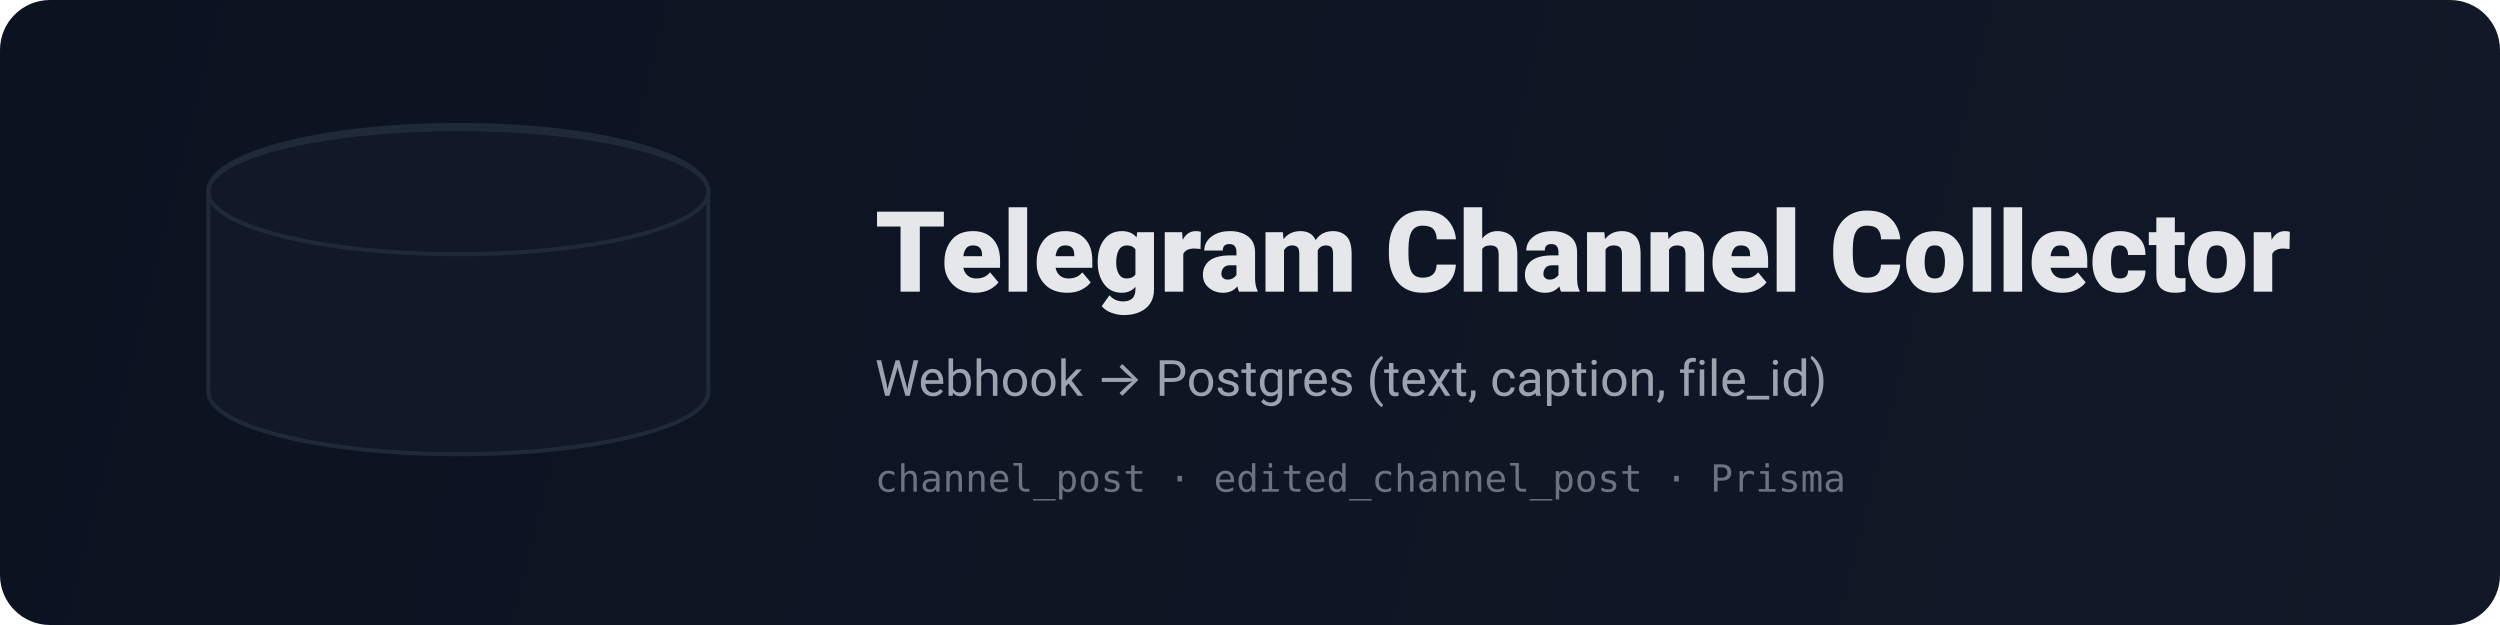
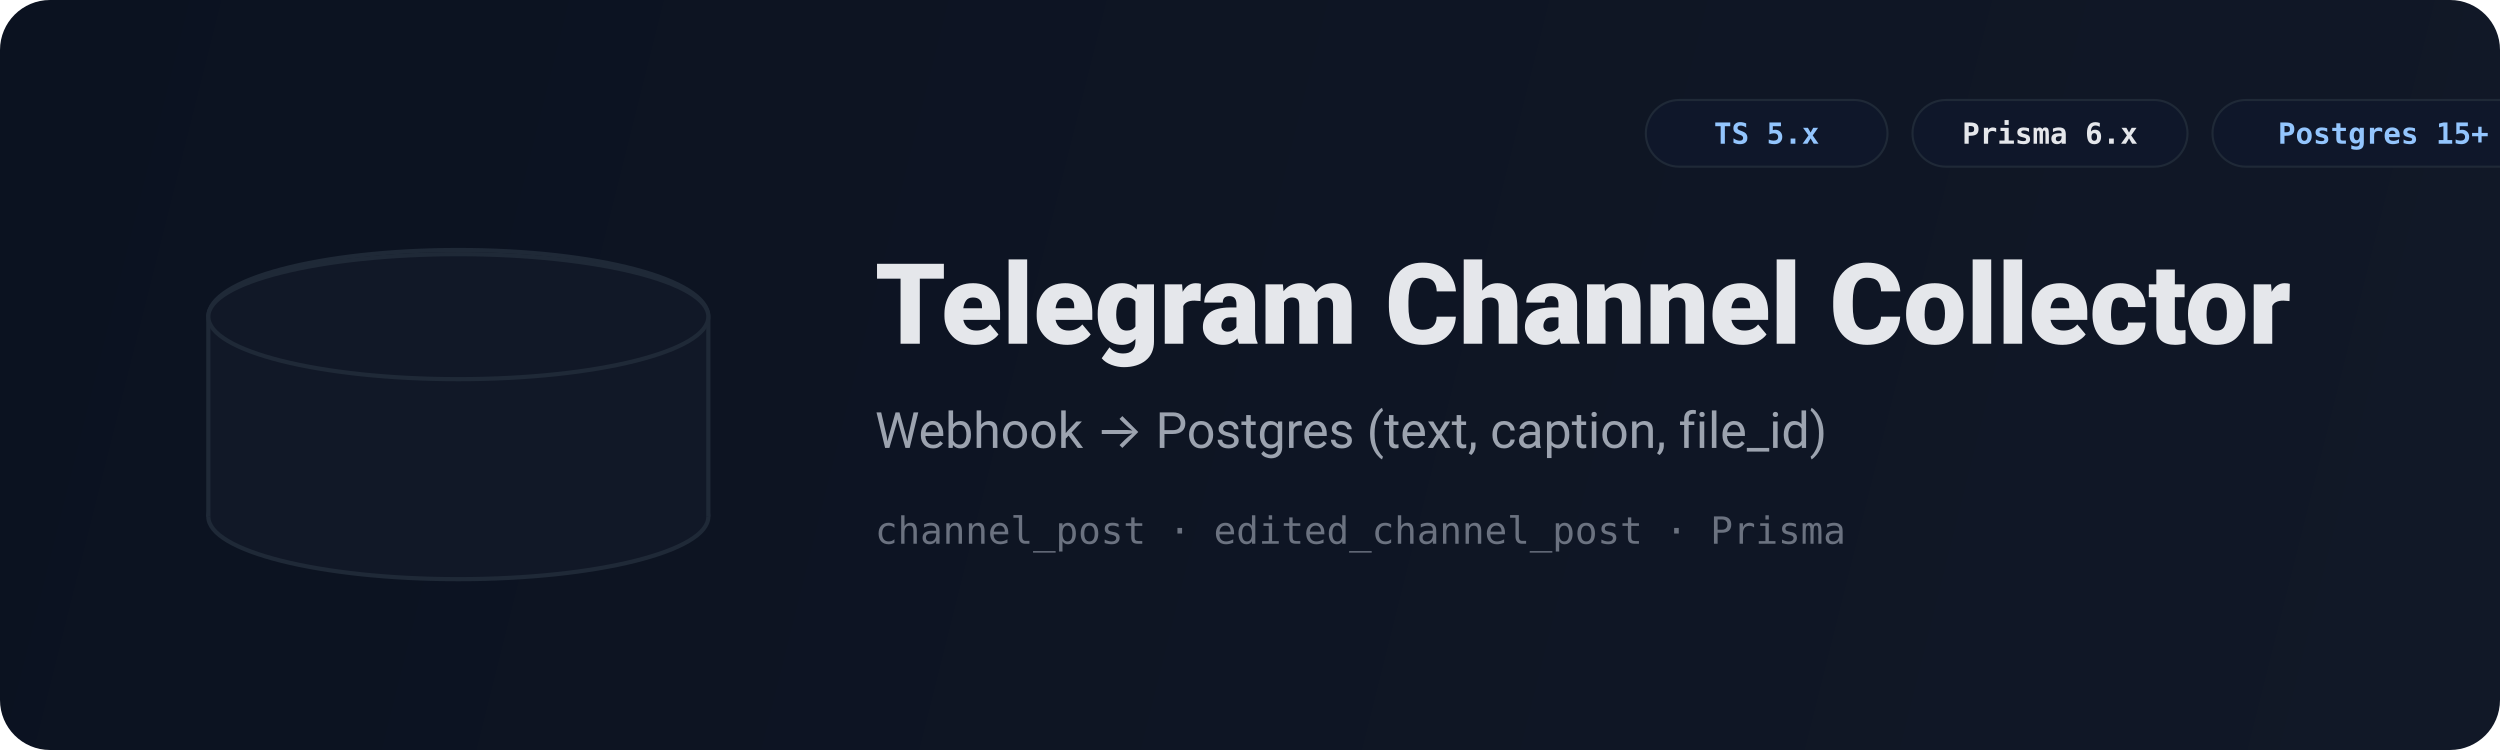
- <svg xmlns="http://www.w3.org/2000/svg" width="1200" height="300" viewBox="0 0 1200 300" fill="none">
+ <svg xmlns="http://www.w3.org/2000/svg" width="1200" height="360" viewBox="0 0 1200 360" fill="none">
  <defs>
    <linearGradient id="bg" x1="0" y1="0" x2="1200" y2="300" gradientUnits="userSpaceOnUse">
      <stop stop-color="#0B1220" />
      <stop offset="1" stop-color="#111827" />
    </linearGradient>
    <linearGradient id="accent" x1="0" y1="0" x2="1" y2="1" gradientUnits="objectBoundingBox">
      <stop stop-color="#10B981" />
      <stop offset="1" stop-color="#22D3EE" />
    </linearGradient>
  </defs>
-   <rect width="1200" height="300" rx="24" fill="url(#bg)" />
-   <g transform="translate(220 150) scale(1 -1) translate(-220 -150)">
+   <rect width="1200" height="360" rx="24" fill="url(#bg)" />
+   <g transform="translate(220 180) scale(1 -1) translate(-220 -180)">
    <ellipse cx="220" cy="112" rx="120" ry="30" fill="#111827" stroke="#1F2937" stroke-width="2" />
    <path d="M100 112v96c0 18 54 32 120 32s120-14 120-32v-96" fill="#111827" stroke="#1F2937" stroke-width="2" />
    <ellipse cx="220" cy="208" rx="120" ry="30" fill="#111827" stroke="#1F2937" stroke-width="2" />
    <path d="M150 164h140" stroke="url(#accent)" stroke-width="10" stroke-linecap="round" opacity="0.9" />
  </g>
-   <text x="420" y="140" fill="#E5E7EB" font-family="ui-sans-serif, system-ui, -apple-system, Segoe UI, Roboto" font-size="54" font-weight="800">Telegram Channel Collector</text>
-   <text x="420" y="190" fill="#9CA3AF" font-family="ui-sans-serif, system-ui, -apple-system, Segoe UI, Roboto" font-size="24">Webhook → Postgres (text, caption, file_id)</text>
-   <text x="420" y="236" fill="#6B7280" font-family="ui-monospace, SFMono-Regular, Menlo, Monaco, Consolas" font-size="18">channel_post · edited_channel_post · Prisma</text>
+   <text x="420" y="165" fill="#E5E7EB" font-family="ui-sans-serif, system-ui, -apple-system, Segoe UI, Roboto" font-size="54" font-weight="800">Telegram Channel Collector</text>
+   <text x="420" y="215" fill="#9CA3AF" font-family="ui-sans-serif, system-ui, -apple-system, Segoe UI, Roboto" font-size="24">Webhook → Postgres (text, caption, file_id)</text>
+   <text x="420" y="261" fill="#6B7280" font-family="ui-monospace, SFMono-Regular, Menlo, Monaco, Consolas" font-size="18">channel_post · edited_channel_post · Prisma</text>
+   <g transform="translate(790 48)">
+     <rect x="0" y="0" width="116" height="32" rx="16" fill="#0F172A" stroke="#1F2937" />
+     <text x="58" y="21" text-anchor="middle" fill="#93C5FD" font-family="ui-monospace, SFMono-Regular, Menlo, Monaco, Consolas" font-size="14" font-weight="700">TS 5.x</text>
+     <rect x="128" y="0" width="132" height="32" rx="16" fill="#0F172A" stroke="#1F2937" />
+     <text x="194" y="21" text-anchor="middle" fill="#E5E7EB" font-family="ui-monospace, SFMono-Regular, Menlo, Monaco, Consolas" font-size="14" font-weight="700">Prisma 6.x</text>
+     <rect x="272" y="0" width="164" height="32" rx="16" fill="#0F172A" stroke="#1F2937" />
+     <text x="354" y="21" text-anchor="middle" fill="#93C5FD" font-family="ui-monospace, SFMono-Regular, Menlo, Monaco, Consolas" font-size="14" font-weight="700">Postgres 15+</text>
+   </g>
</svg>
